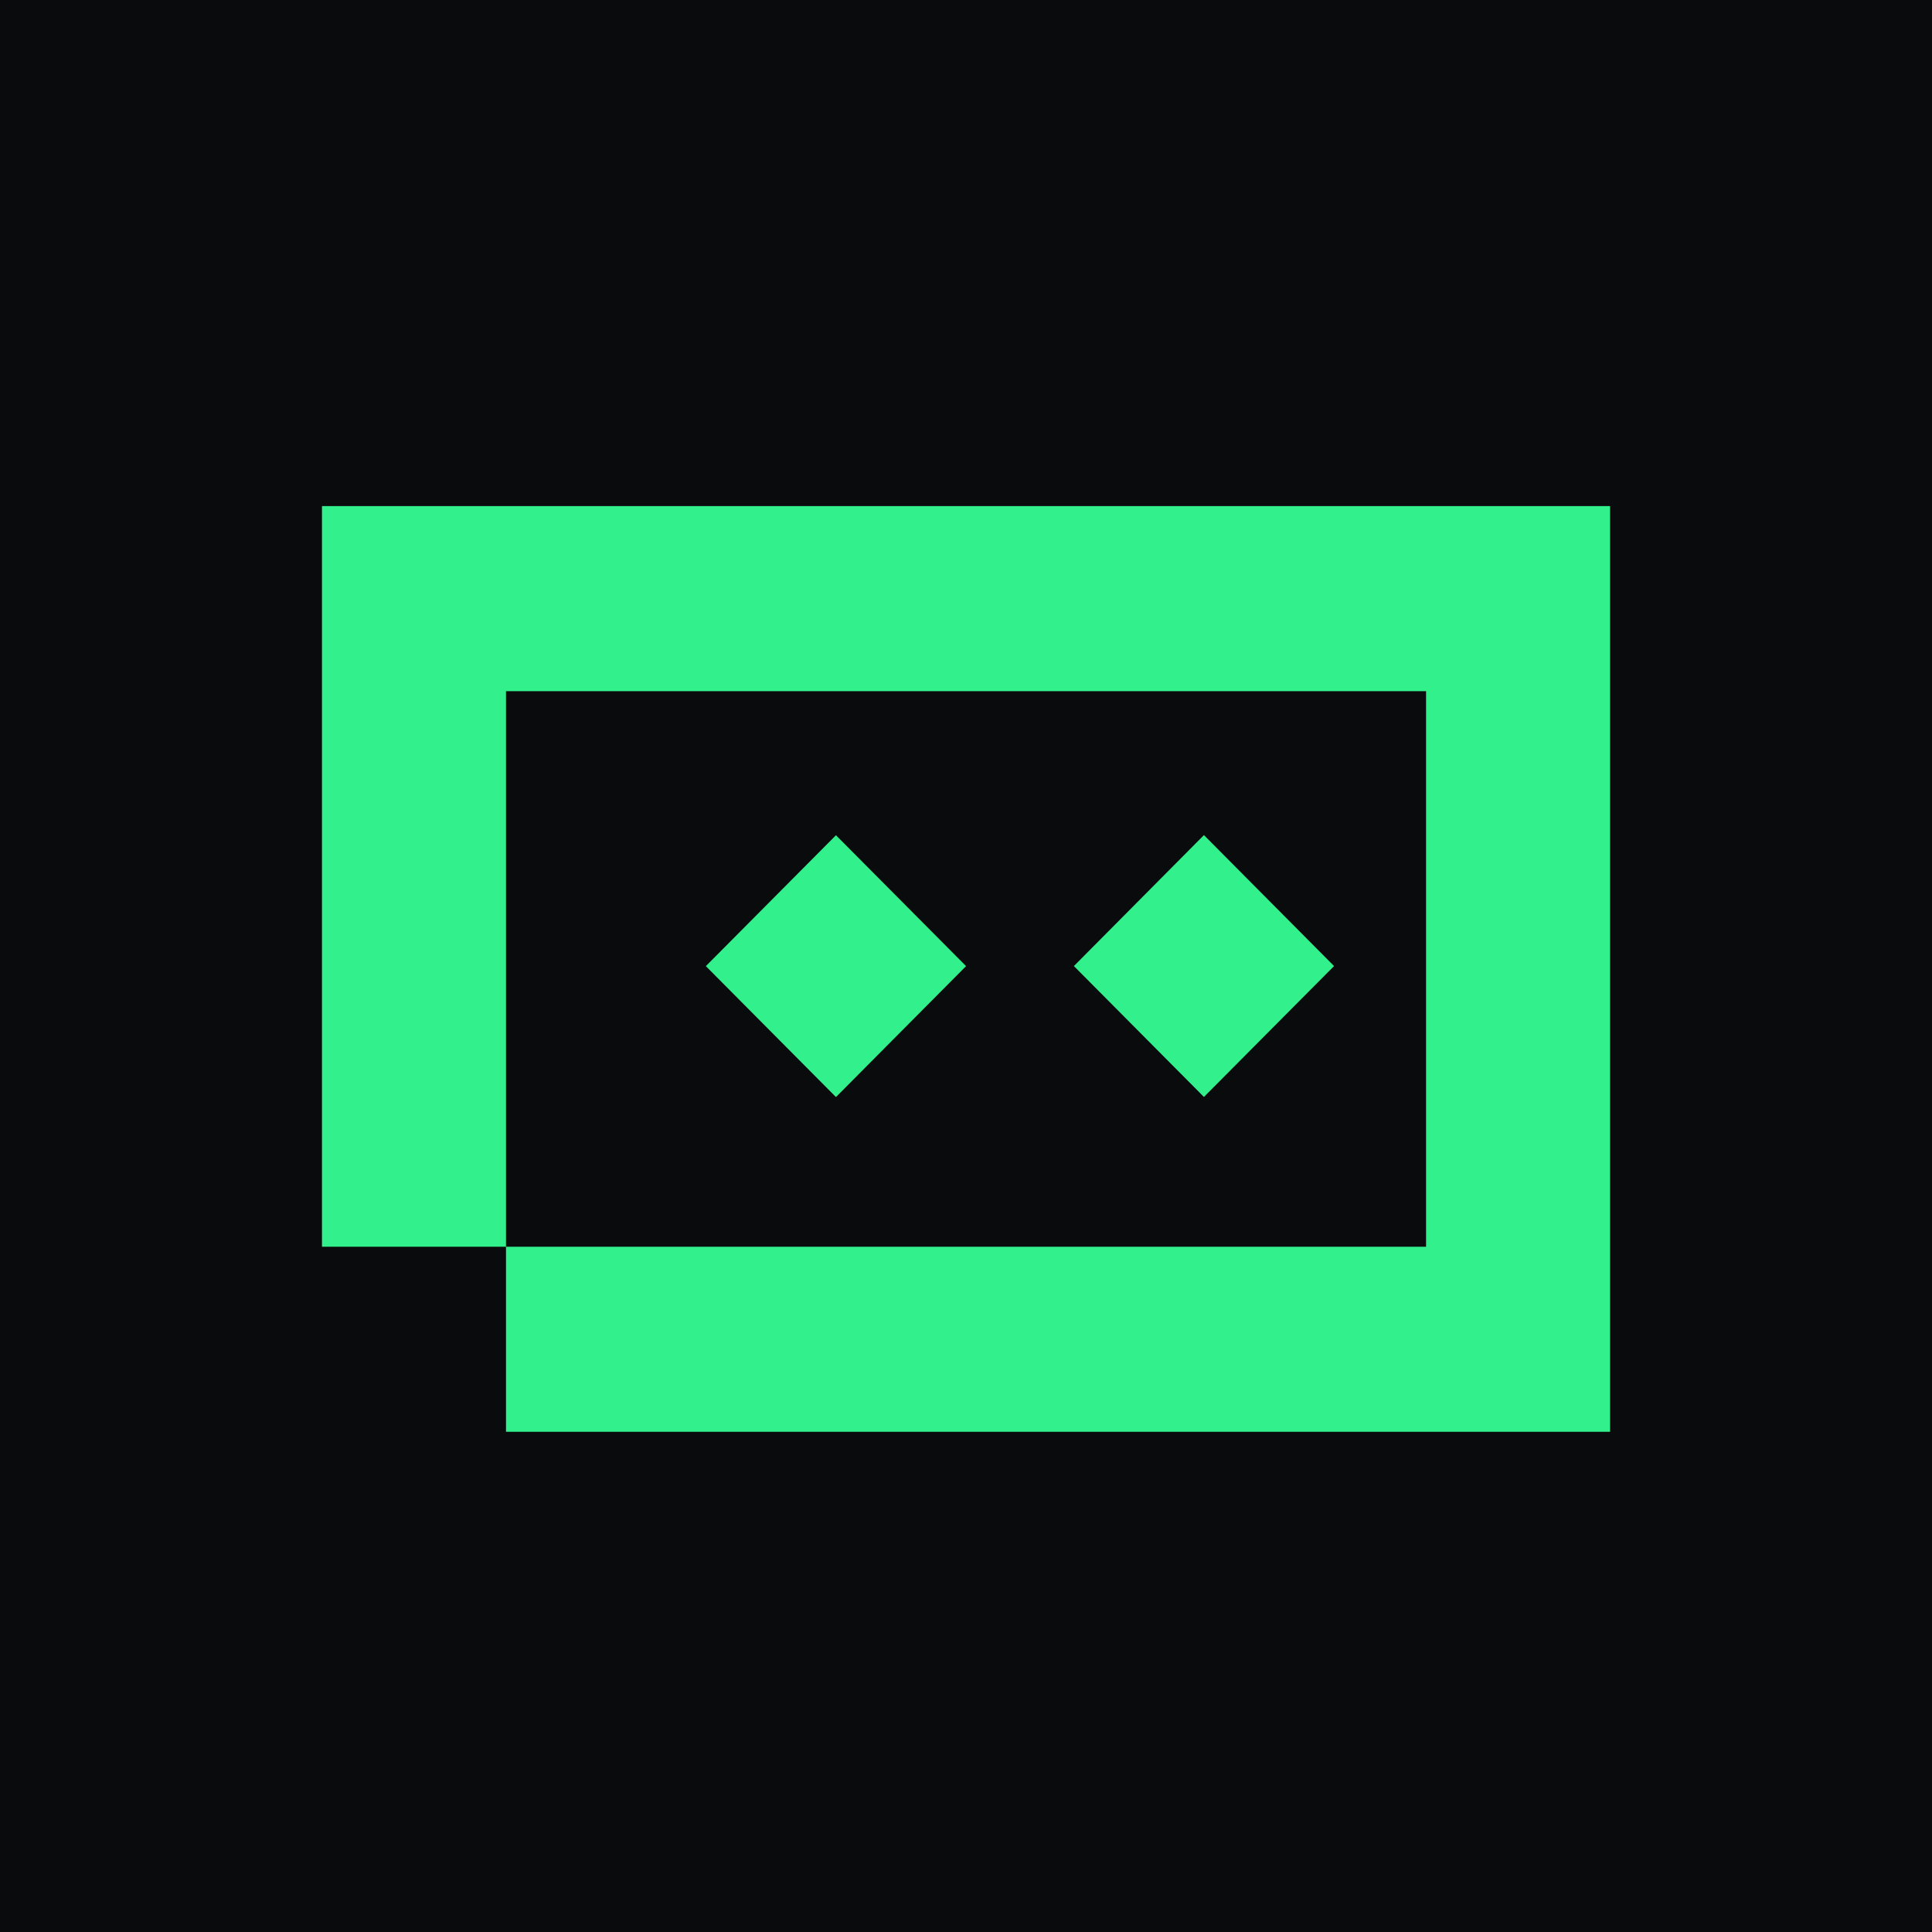
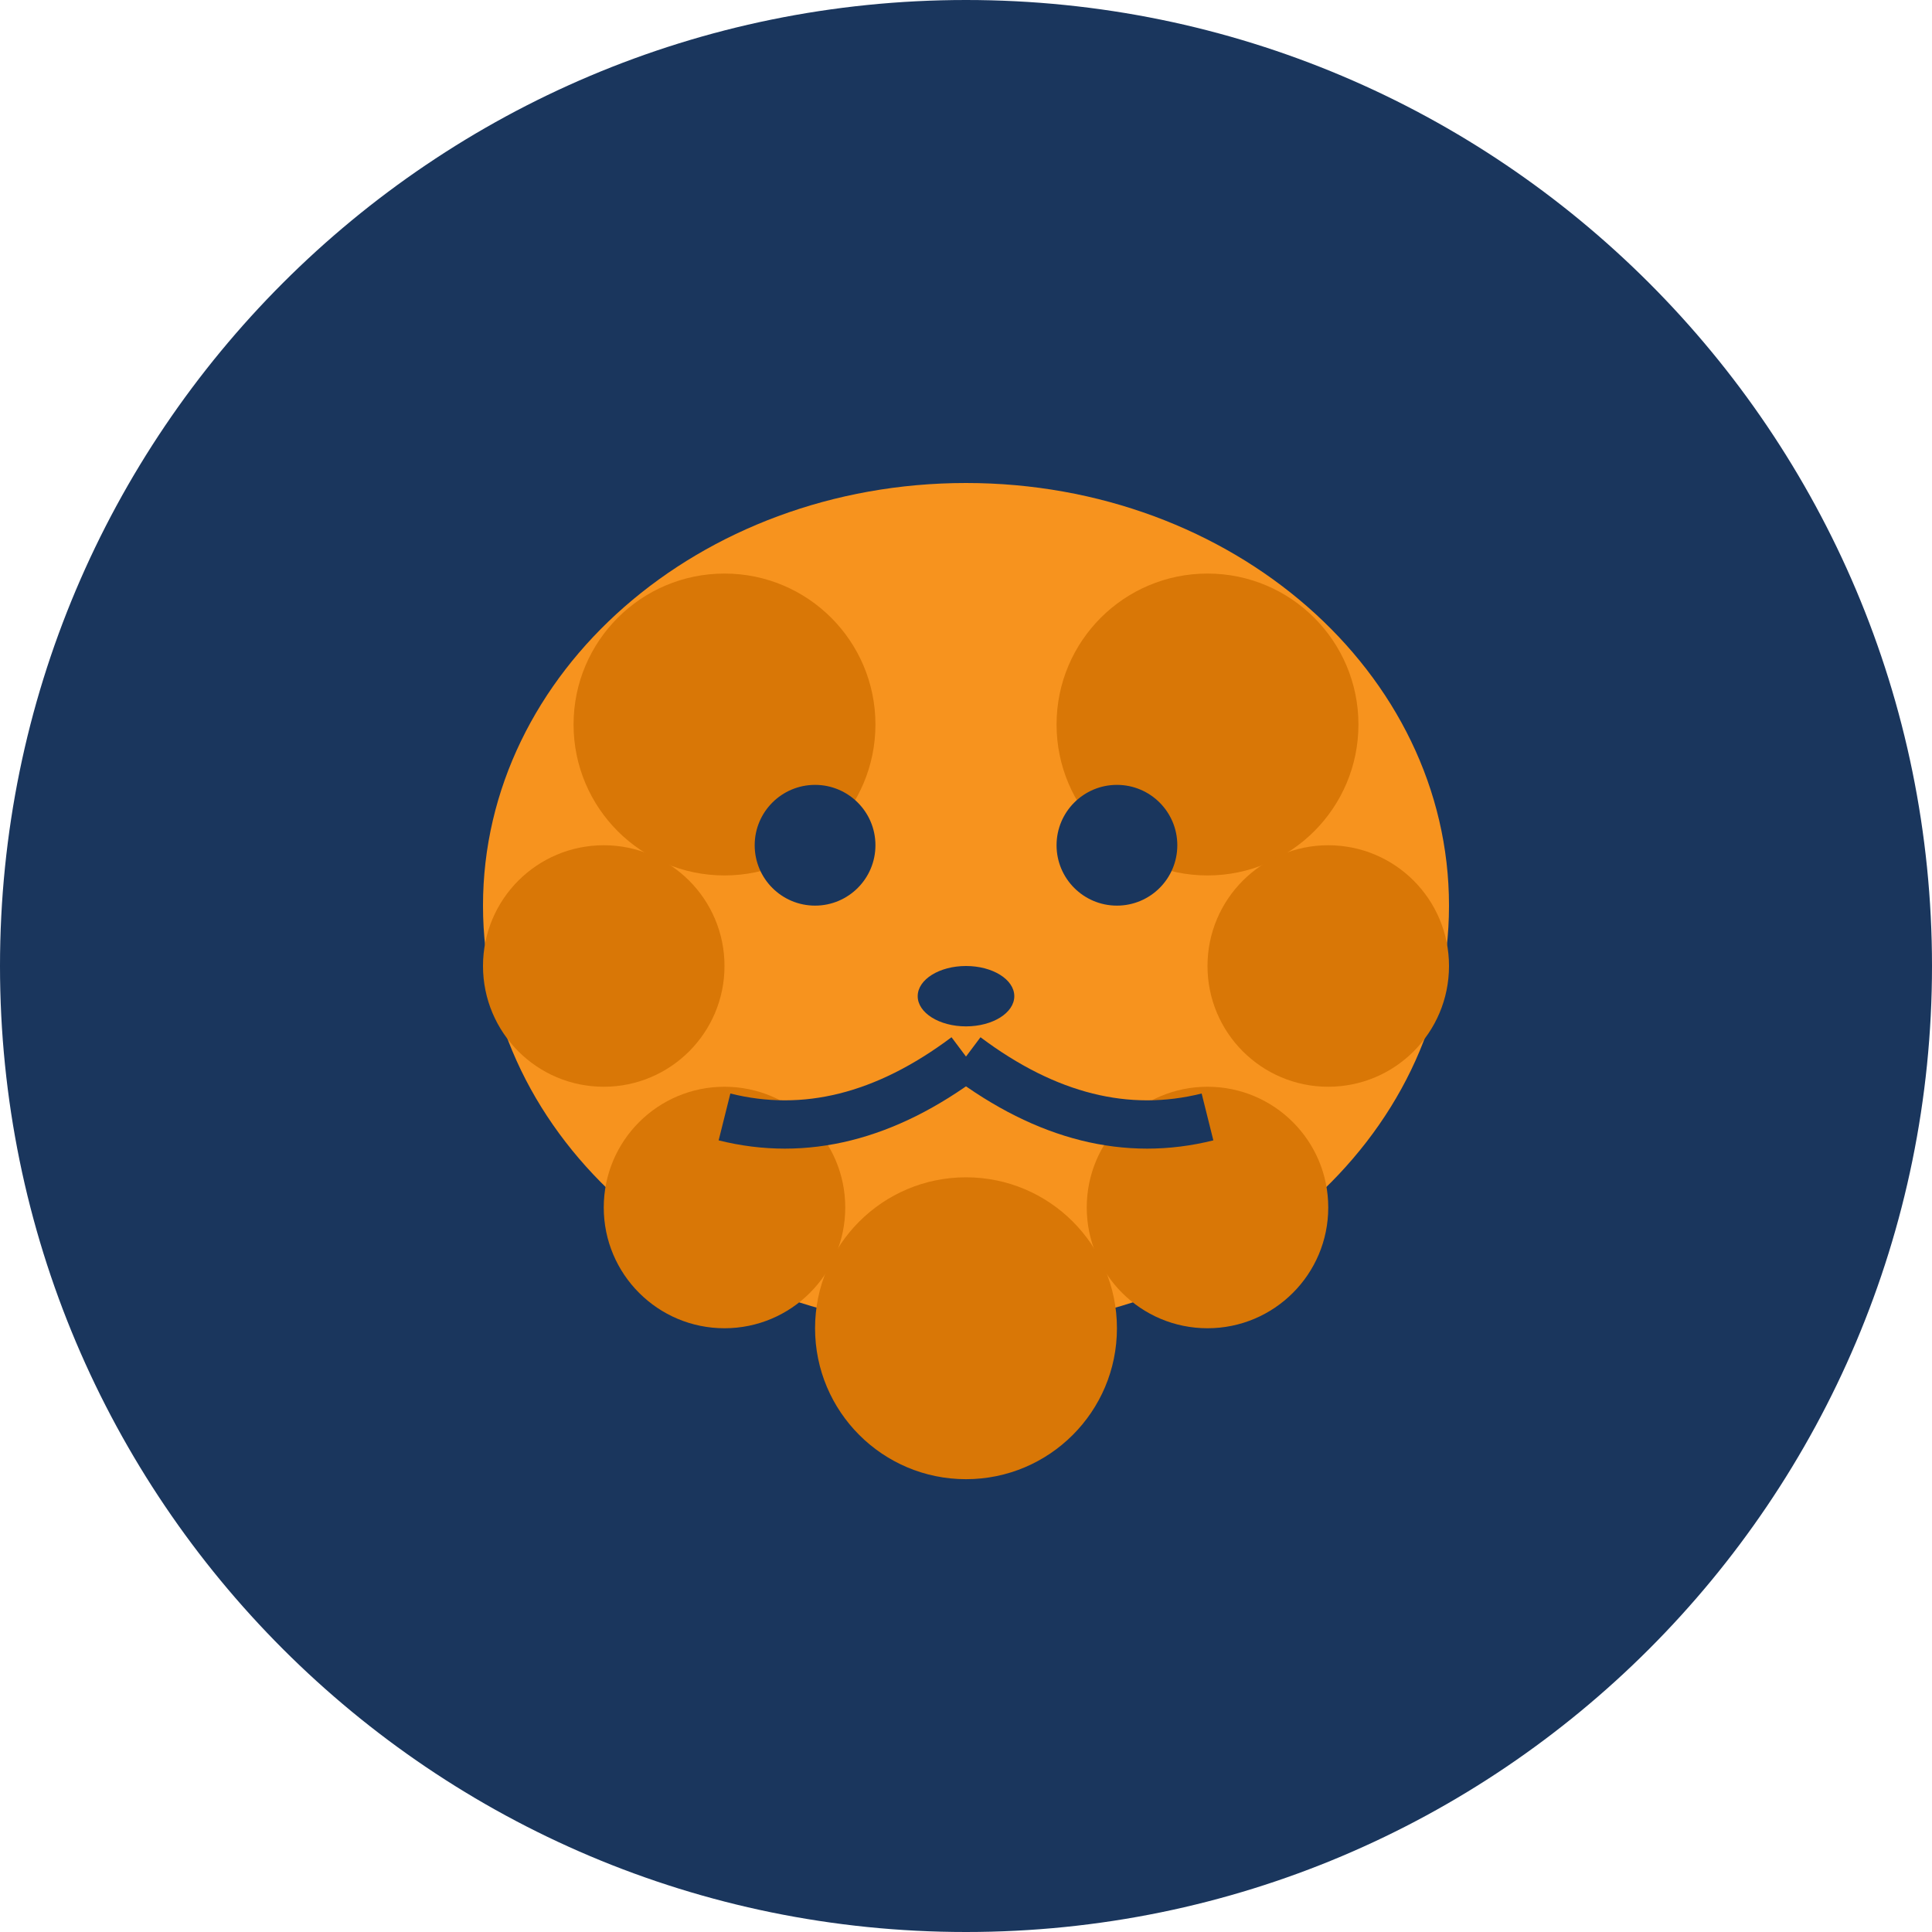
<svg xmlns="http://www.w3.org/2000/svg" width="32" height="32" viewBox="0 0 32 32" fill="none">
-   <rect width="32" height="32" fill="#0A0B0D" />
-   <path d="M26.668 23.715H8.381V20.65H5.333V8.382H26.668V23.715ZM8.381 20.65H23.62V11.448H8.381V20.65ZM16.001 16.002L13.846 18.171L11.691 16.002L13.846 13.834L16.001 16.002ZM22.096 16.001L19.941 18.169L17.787 16.001L19.941 13.832L22.096 16.001Z" fill="#32F08C" />
+   <circle cx="16" cy="16" r="16" fill="#1a365d" />
+   <ellipse cx="16" cy="15" rx="8" ry="7" fill="#f7931e" />
+   <circle cx="12" cy="12" r="2.5" fill="#d97706" />
+   <circle cx="20" cy="12" r="2.5" fill="#d97706" />
+   <circle cx="10" cy="16" r="2" fill="#d97706" />
+   <circle cx="22" cy="16" r="2" fill="#d97706" />
+   <circle cx="12" cy="20" r="2" fill="#d97706" />
+   <circle cx="20" cy="20" r="2" fill="#d97706" />
+   <circle cx="16" cy="22" r="2.5" fill="#d97706" />
+   <circle cx="13.5" cy="14" r="1" fill="#1a365d" />
+   <circle cx="18.5" cy="14" r="1" fill="#1a365d" />
+   <ellipse cx="16" cy="16.5" rx="0.8" ry="0.5" fill="#1a365d" />
+   <path d="M16 17.5 Q14 19 12 18.5" stroke="#1a365d" stroke-width="0.8" fill="none" />
+   <path d="M16 17.5 Q18 19 20 18.5" stroke="#1a365d" stroke-width="0.8" fill="none" />
</svg>
